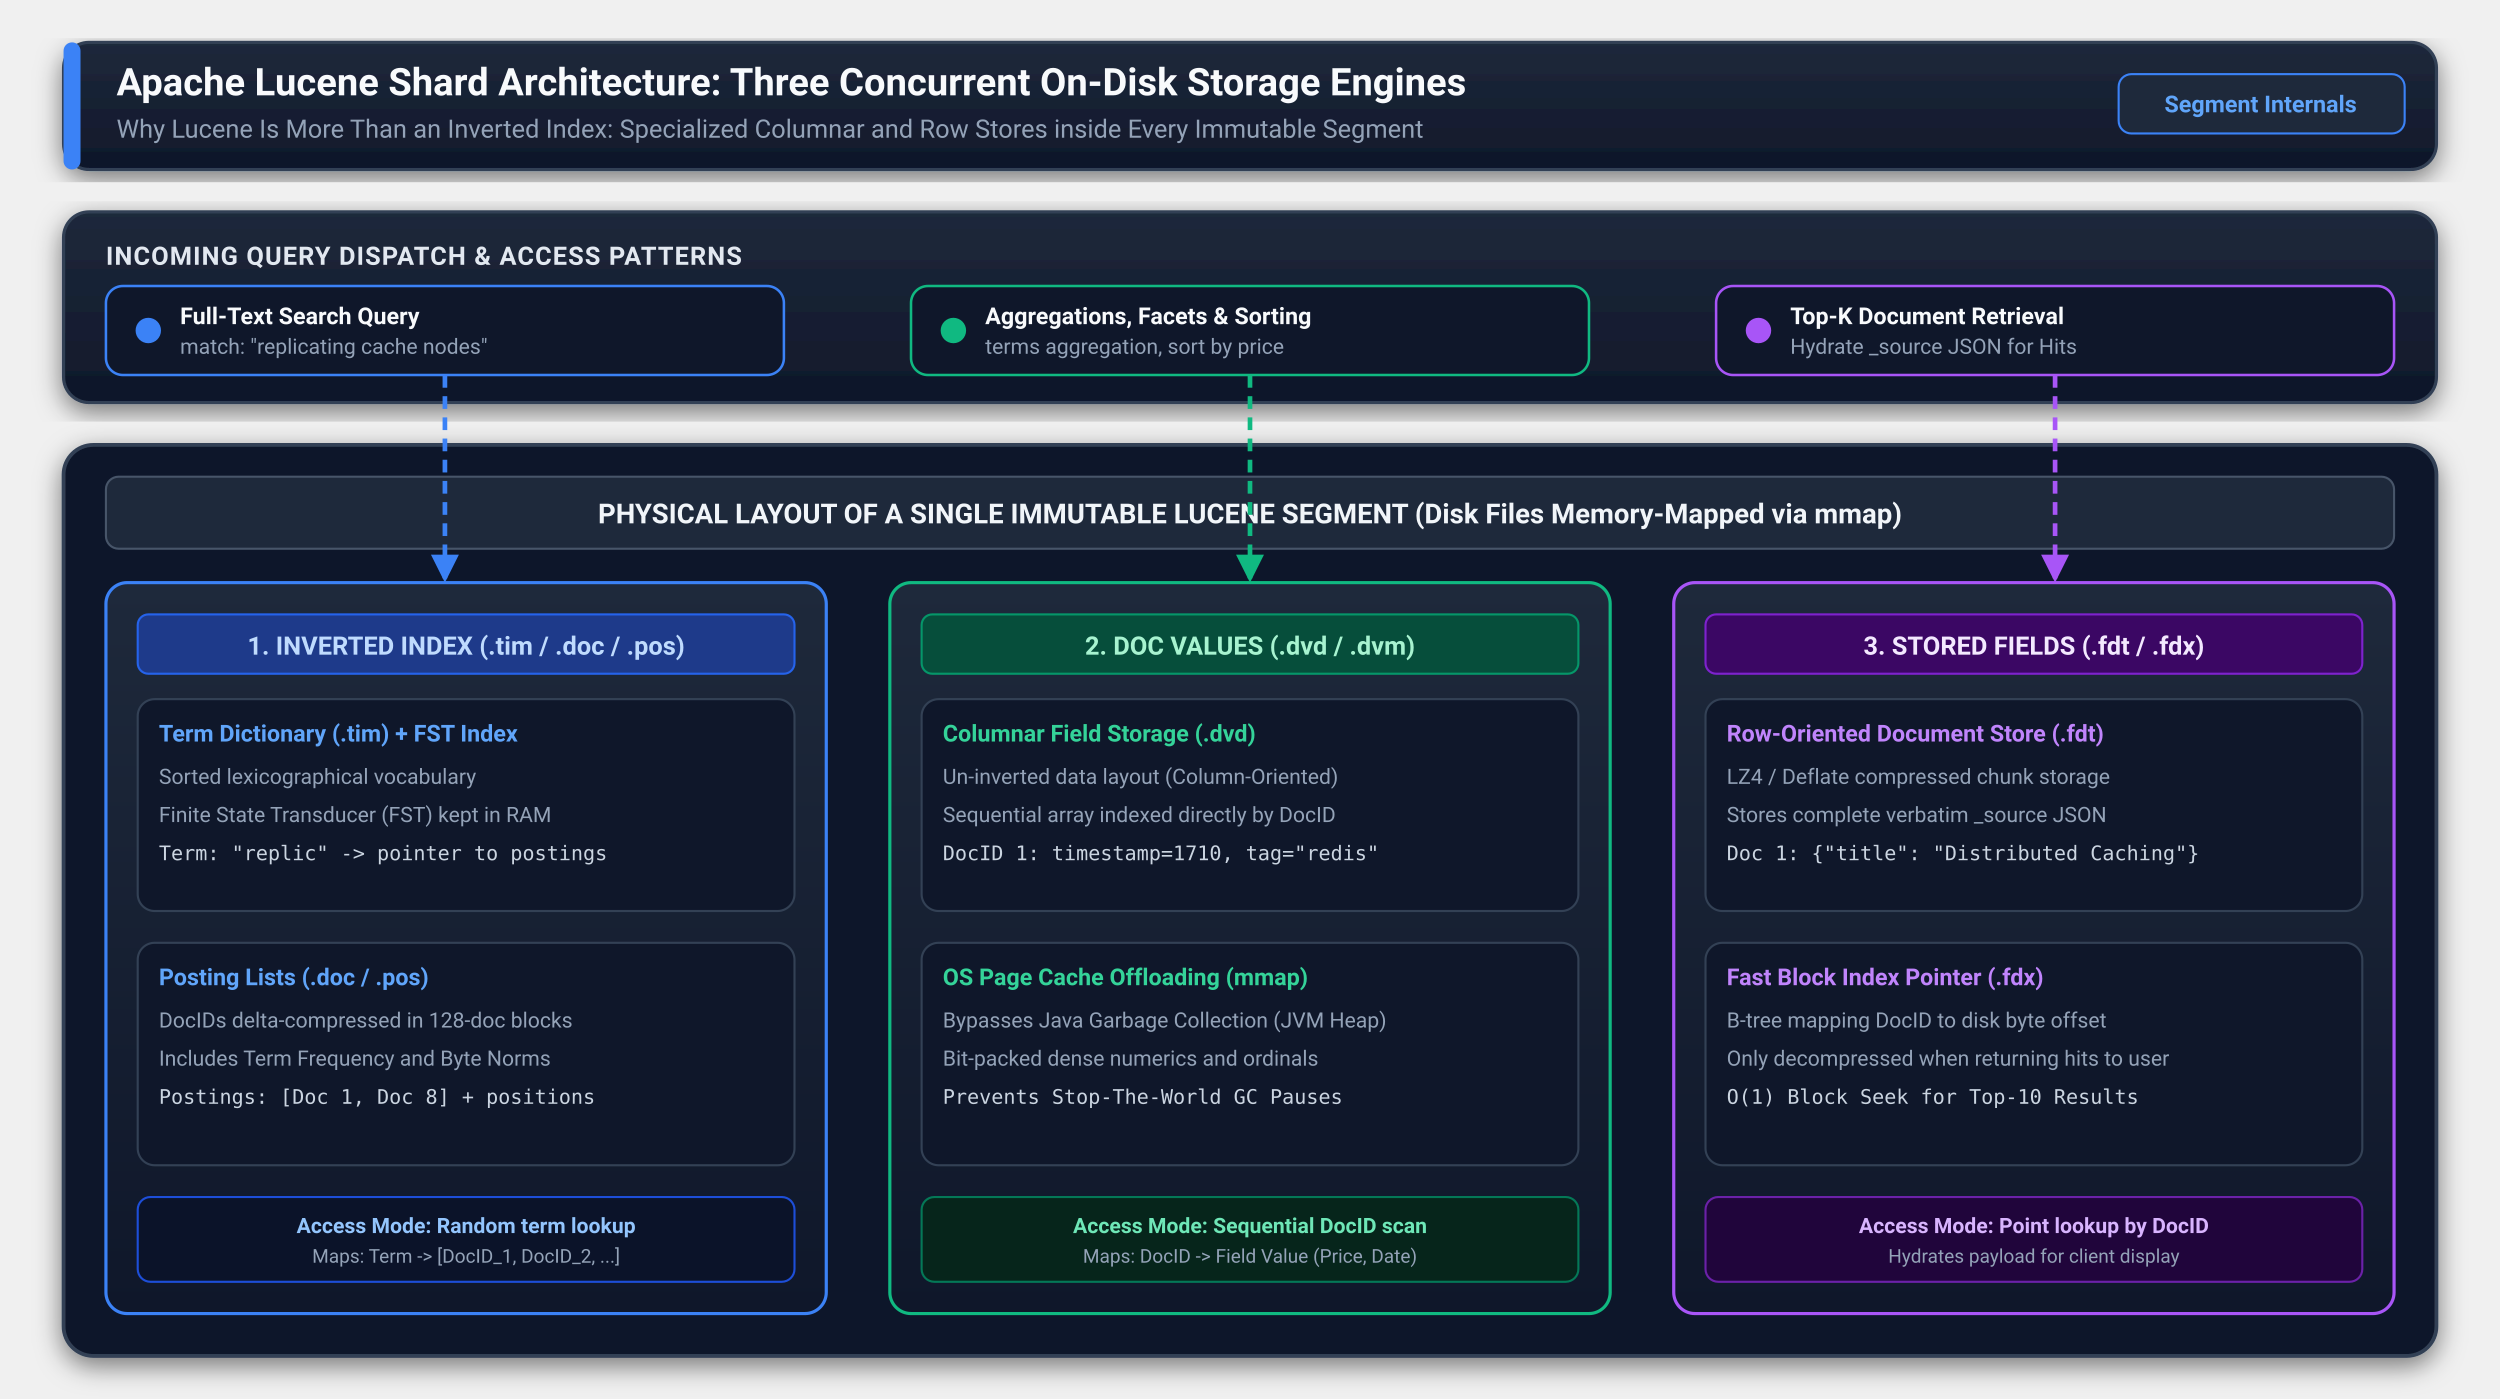
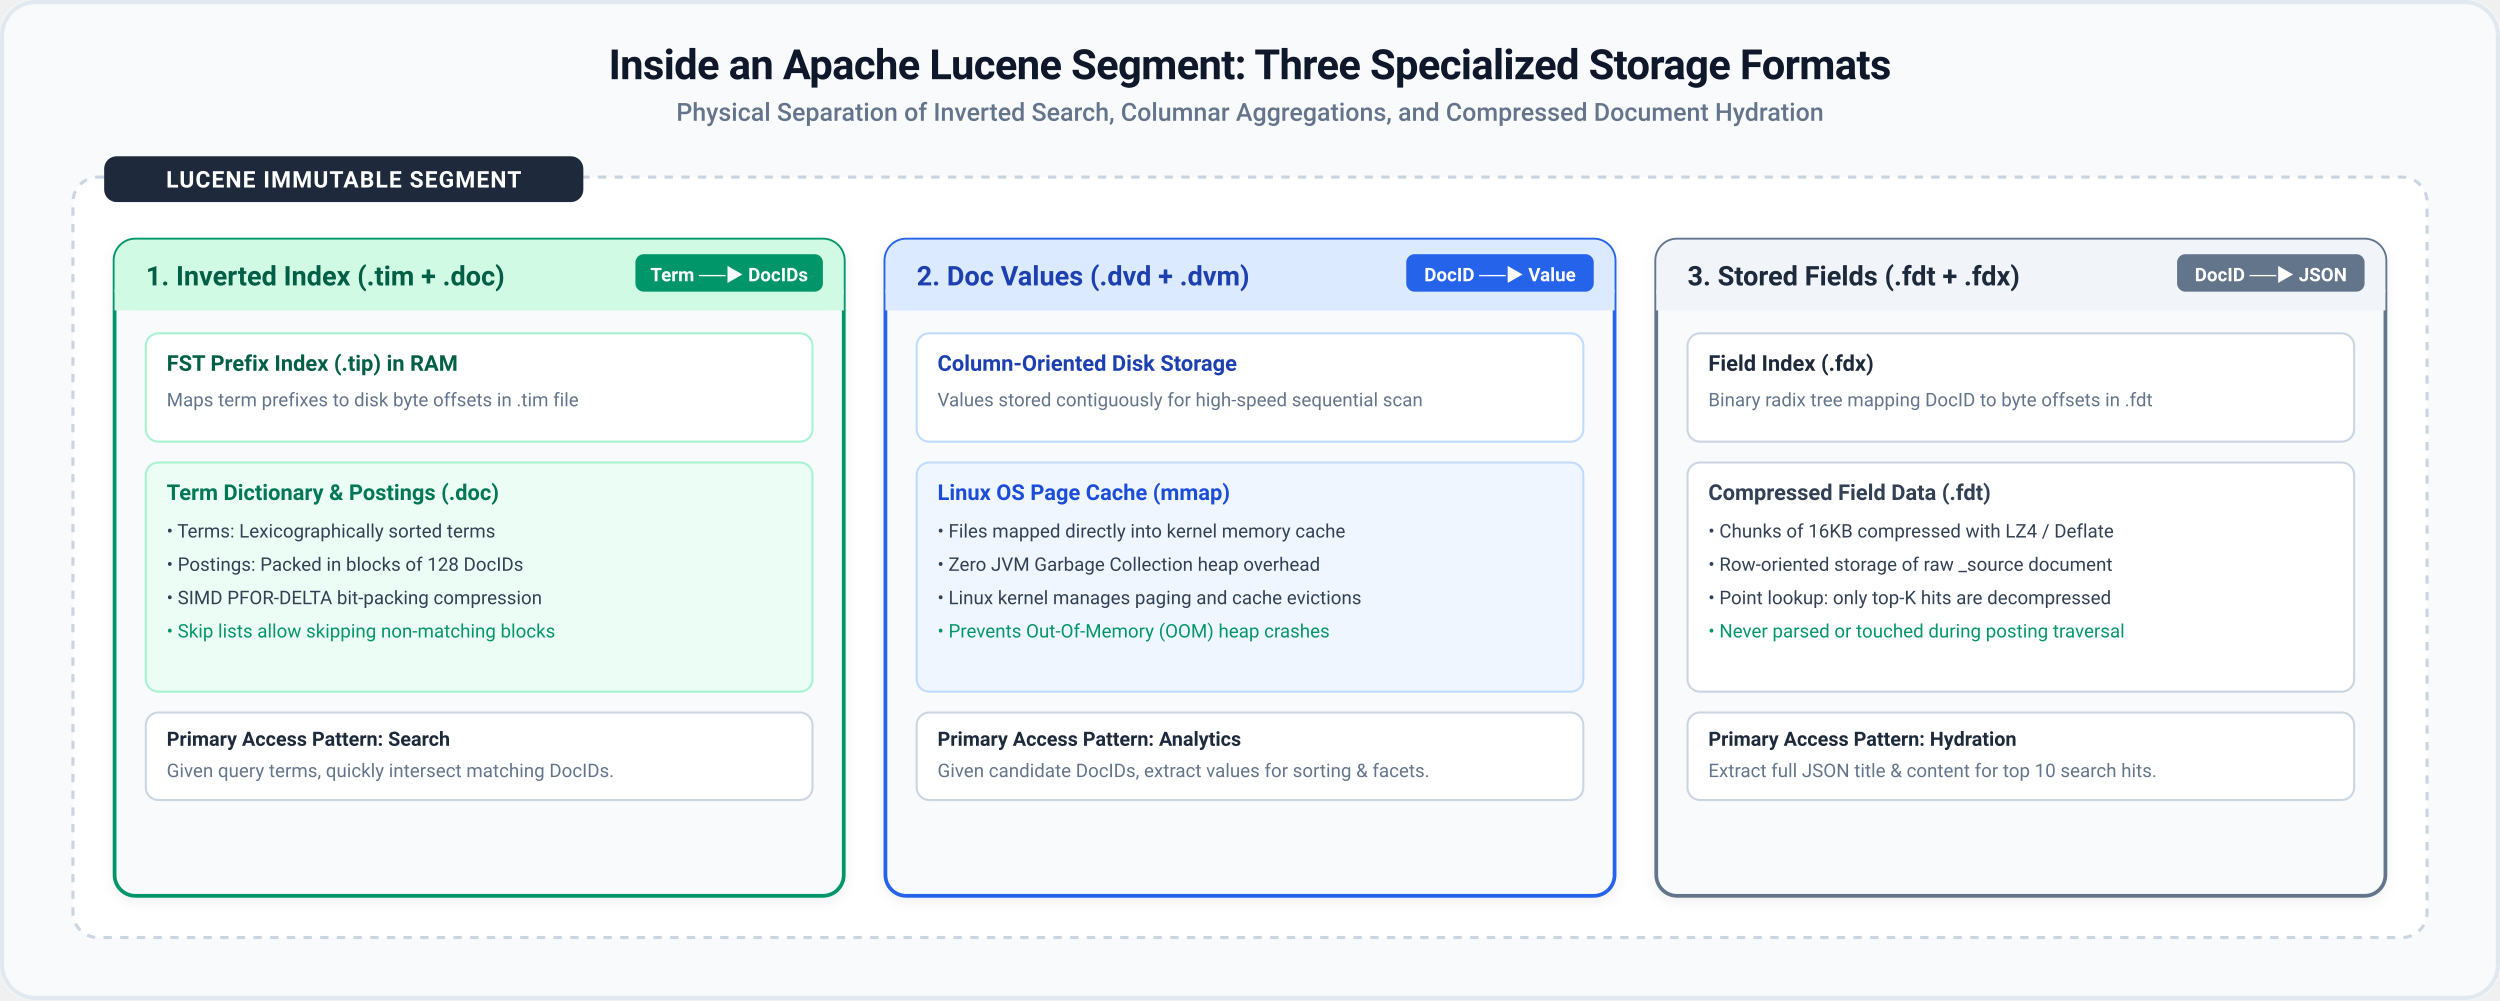
- <svg xmlns="http://www.w3.org/2000/svg" viewBox="0 0 1180 660" width="100%" height="100%" style="background-color: #0b1120; font-family: -apple-system, BlinkMacSystemFont, 'Segoe UI', Roboto, Helvetica, Arial, sans-serif;">
+ <svg xmlns="http://www.w3.org/2000/svg" viewBox="0 0 1200 480" width="100%" height="100%">
  <defs>
-     <linearGradient id="headerGrad1" x1="0%" y1="0%" x2="100%" y2="100%">
-       <stop offset="0%" stop-color="#1e3a8a" />
-       <stop offset="100%" stop-color="#3b82f6" />
-     </linearGradient>
-     <linearGradient id="cardGrad1" x1="0%" y1="0%" x2="0%" y2="100%">
-       <stop offset="0%" stop-color="#1e293b" />
-       <stop offset="100%" stop-color="#0f172a" />
-     </linearGradient>
-     <filter id="dropGlow1" x="-10%" y="-10%" width="120%" height="120%">
-       <feDropShadow dx="0" dy="4" stdDeviation="6" flood-color="#000000" flood-opacity="0.5" />
+     <marker id="arr-blue" viewBox="0 0 10 10" refX="6" refY="5" markerWidth="6" markerHeight="6" orient="auto-start-reverse">
+       <path d="M 0 1.5 L 8 5 L 0 8.5 z" fill="#2563EB" />
+     </marker>
+     <marker id="arr-green" viewBox="0 0 10 10" refX="6" refY="5" markerWidth="6" markerHeight="6" orient="auto-start-reverse">
+       <path d="M 0 1.5 L 8 5 L 0 8.5 z" fill="#059669" />
+     </marker>
+     <filter id="shadow" x="-5%" y="-5%" width="110%" height="110%">
+       <feDropShadow dx="0" dy="2" stdDeviation="3" flood-color="#0F172A" flood-opacity="0.06" />
    </filter>
-     <marker id="arrBlue1" markerWidth="8" markerHeight="8" refX="6" refY="4" orient="auto">
-       <path d="M 0 1 L 6 4 L 0 7 z" fill="#3b82f6" />
-     </marker>
-     <marker id="arrGreen1" markerWidth="8" markerHeight="8" refX="6" refY="4" orient="auto">
-       <path d="M 0 1 L 6 4 L 0 7 z" fill="#10b981" />
-     </marker>
-     <marker id="arrPurple1" markerWidth="8" markerHeight="8" refX="6" refY="4" orient="auto">
-       <path d="M 0 1 L 6 4 L 0 7 z" fill="#a855f7" />
-     </marker>
    <style>
-       .flow-blue1 {
-         stroke: #3b82f6;
+       @keyframes flow {
+         from { stroke-dashoffset: 24; }
+         to { stroke-dashoffset: 0; }
+       }
+       .flow-blue {
+         stroke: #2563EB;
        stroke-width: 2.2;
-         stroke-dasharray: 6 4;
-         animation: flow1 1.8s linear infinite;
+         stroke-dasharray: 6 6;
+         animation: flow 1s linear infinite;
+       }
+       .flow-green {
+         stroke: #059669;
+         stroke-width: 2.2;
+         stroke-dasharray: 6 6;
+         animation: flow 1s linear infinite;
+       }
+       .base-line {
        fill: none;
+         stroke-linecap: round;
+         stroke-linejoin: round;
      }
-       .flow-green1 {
-         stroke: #10b981;
-         stroke-width: 2.2;
-         stroke-dasharray: 6 4;
-         animation: flow1 1.8s linear infinite;
-         fill: none;
-       }
-       .flow-purple1 {
-         stroke: #a855f7;
-         stroke-width: 2.2;
-         stroke-dasharray: 6 4;
-         animation: flow1 1.8s linear infinite;
-         fill: none;
-       }
-       .subtle-line {
-         stroke: #475569;
-         stroke-width: 1.2;
-         stroke-dasharray: 4 4;
-         fill: none;
-       }
-       @keyframes flow1 {
-         from { stroke-dashoffset: 20; }
-         to { stroke-dashoffset: 0; }
+       text {
+         font-family: -apple-system, BlinkMacSystemFont, "Segoe UI", Roboto, "Helvetica Neue", Arial, sans-serif;
      }
    </style>
  </defs>
-   <rect x="30" y="20" width="1120" height="60" rx="12" fill="url(#cardGrad1)" stroke="#334155" stroke-width="1.5" filter="url(#dropGlow1)" />
-   <rect x="30" y="20" width="8" height="60" rx="4" fill="#3b82f6" />
-   <text x="55" y="45" fill="#f8fafc" font-size="18" font-weight="700">Apache Lucene Shard Architecture: Three Concurrent On-Disk Storage Engines</text>
-   <text x="55" y="65" fill="#94a3b8" font-size="12">Why Lucene Is More Than an Inverted Index: Specialized Columnar and Row Stores inside Every Immutable Segment</text>
-   <rect x="1000" y="35" width="135" height="28" rx="6" fill="#1e293b" stroke="#3b82f6" stroke-width="1" />
-   <text x="1067" y="53" fill="#60a5fa" font-size="11" font-weight="600" text-anchor="middle">Segment Internals</text>
-   <rect x="30" y="100" width="1120" height="90" rx="12" fill="url(#cardGrad1)" stroke="#334155" stroke-width="1.5" filter="url(#dropGlow1)" />
-   <text x="50" y="125" fill="#e2e8f0" font-size="12" font-weight="700" letter-spacing="0.5">INCOMING QUERY DISPATCH &amp; ACCESS PATTERNS</text>
-   <rect x="50" y="135" width="320" height="42" rx="8" fill="#0f172a" stroke="#3b82f6" stroke-width="1.2" />
-   <circle cx="70" cy="156" r="6" fill="#3b82f6" />
-   <text x="85" y="153" fill="#f8fafc" font-size="11" font-weight="700">Full-Text Search Query</text>
-   <text x="85" y="167" fill="#94a3b8" font-size="10">match: "replicating cache nodes"</text>
-   <rect x="430" y="135" width="320" height="42" rx="8" fill="#0f172a" stroke="#10b981" stroke-width="1.2" />
-   <circle cx="450" cy="156" r="6" fill="#10b981" />
-   <text x="465" y="153" fill="#f8fafc" font-size="11" font-weight="700">Aggregations, Facets &amp; Sorting</text>
-   <text x="465" y="167" fill="#94a3b8" font-size="10">terms aggregation, sort by price</text>
-   <rect x="810" y="135" width="320" height="42" rx="8" fill="#0f172a" stroke="#a855f7" stroke-width="1.2" />
-   <circle cx="830" cy="156" r="6" fill="#a855f7" />
-   <text x="845" y="153" fill="#f8fafc" font-size="11" font-weight="700">Top-K Document Retrieval</text>
-   <text x="845" y="167" fill="#94a3b8" font-size="10">Hydrate _source JSON for Hits</text>
-   <rect x="30" y="210" width="1120" height="430" rx="14" fill="#0f172a" stroke="#334155" stroke-width="1.8" filter="url(#dropGlow1)" />
-   <rect x="50" y="225" width="1080" height="34" rx="6" fill="#1e293b" stroke="#475569" stroke-width="1" />
-   <text x="590" y="247" fill="#f1f5f9" font-size="13" font-weight="700" text-anchor="middle">PHYSICAL LAYOUT OF A SINGLE IMMUTABLE LUCENE SEGMENT (Disk Files Memory-Mapped via mmap)</text>
-   <rect x="50" y="275" width="340" height="345" rx="10" fill="url(#cardGrad1)" stroke="#3b82f6" stroke-width="1.5" />
-   <rect x="65" y="290" width="310" height="28" rx="5" fill="#1e3a8a" stroke="#2563eb" stroke-width="1" />
-   <text x="220" y="309" fill="#bfdbfe" font-size="12" font-weight="700" text-anchor="middle">1. INVERTED INDEX (.tim / .doc / .pos)</text>
-   <rect x="65" y="330" width="310" height="100" rx="8" fill="#0f172a" stroke="#334155" stroke-width="1" />
-   <text x="75" y="350" fill="#60a5fa" font-size="11" font-weight="700">Term Dictionary (.tim) + FST Index</text>
-   <text x="75" y="370" fill="#94a3b8" font-size="10">Sorted lexicographical vocabulary</text>
-   <text x="75" y="388" fill="#94a3b8" font-size="10">Finite State Transducer (FST) kept in RAM</text>
-   <text x="75" y="406" fill="#cbd5e1" font-size="9.5" font-family="monospace">Term: "replic" -&gt; pointer to postings</text>
-   <rect x="65" y="445" width="310" height="105" rx="8" fill="#0f172a" stroke="#334155" stroke-width="1" />
-   <text x="75" y="465" fill="#60a5fa" font-size="11" font-weight="700">Posting Lists (.doc / .pos)</text>
-   <text x="75" y="485" fill="#94a3b8" font-size="10">DocIDs delta-compressed in 128-doc blocks</text>
-   <text x="75" y="503" fill="#94a3b8" font-size="10">Includes Term Frequency and Byte Norms</text>
-   <text x="75" y="521" fill="#cbd5e1" font-size="9.5" font-family="monospace">Postings: [Doc 1, Doc 8] + positions</text>
-   <rect x="65" y="565" width="310" height="40" rx="6" fill="#0b1329" stroke="#1d4ed8" stroke-width="1" />
-   <text x="220" y="582" fill="#93c5fd" font-size="10" font-weight="600" text-anchor="middle">Access Mode: Random term lookup</text>
-   <text x="220" y="596" fill="#94a3b8" font-size="9" text-anchor="middle">Maps: Term -&gt; [DocID_1, DocID_2, ...]</text>
-   <rect x="420" y="275" width="340" height="345" rx="10" fill="url(#cardGrad1)" stroke="#10b981" stroke-width="1.5" />
-   <rect x="435" y="290" width="310" height="28" rx="5" fill="#064e3b" stroke="#059669" stroke-width="1" />
-   <text x="590" y="309" fill="#a7f3d0" font-size="12" font-weight="700" text-anchor="middle">2. DOC VALUES (.dvd / .dvm)</text>
-   <rect x="435" y="330" width="310" height="100" rx="8" fill="#0f172a" stroke="#334155" stroke-width="1" />
-   <text x="445" y="350" fill="#34d399" font-size="11" font-weight="700">Columnar Field Storage (.dvd)</text>
-   <text x="445" y="370" fill="#94a3b8" font-size="10">Un-inverted data layout (Column-Oriented)</text>
-   <text x="445" y="388" fill="#94a3b8" font-size="10">Sequential array indexed directly by DocID</text>
-   <text x="445" y="406" fill="#cbd5e1" font-size="9.5" font-family="monospace">DocID 1: timestamp=1710, tag="redis"</text>
-   <rect x="435" y="445" width="310" height="105" rx="8" fill="#0f172a" stroke="#334155" stroke-width="1" />
-   <text x="445" y="465" fill="#34d399" font-size="11" font-weight="700">OS Page Cache Offloading (mmap)</text>
-   <text x="445" y="485" fill="#94a3b8" font-size="10">Bypasses Java Garbage Collection (JVM Heap)</text>
-   <text x="445" y="503" fill="#94a3b8" font-size="10">Bit-packed dense numerics and ordinals</text>
-   <text x="445" y="521" fill="#cbd5e1" font-size="9.5" font-family="monospace">Prevents Stop-The-World GC Pauses</text>
-   <rect x="435" y="565" width="310" height="40" rx="6" fill="#06251b" stroke="#047857" stroke-width="1" />
-   <text x="590" y="582" fill="#6ee7b7" font-size="10" font-weight="600" text-anchor="middle">Access Mode: Sequential DocID scan</text>
-   <text x="590" y="596" fill="#94a3b8" font-size="9" text-anchor="middle">Maps: DocID -&gt; Field Value (Price, Date)</text>
-   <rect x="790" y="275" width="340" height="345" rx="10" fill="url(#cardGrad1)" stroke="#a855f7" stroke-width="1.5" />
-   <rect x="805" y="290" width="310" height="28" rx="5" fill="#3b0764" stroke="#7e22ce" stroke-width="1" />
-   <text x="960" y="309" fill="#f3e8ff" font-size="12" font-weight="700" text-anchor="middle">3. STORED FIELDS (.fdt / .fdx)</text>
-   <rect x="805" y="330" width="310" height="100" rx="8" fill="#0f172a" stroke="#334155" stroke-width="1" />
-   <text x="815" y="350" fill="#c084fc" font-size="11" font-weight="700">Row-Oriented Document Store (.fdt)</text>
-   <text x="815" y="370" fill="#94a3b8" font-size="10">LZ4 / Deflate compressed chunk storage</text>
-   <text x="815" y="388" fill="#94a3b8" font-size="10">Stores complete verbatim _source JSON</text>
-   <text x="815" y="406" fill="#cbd5e1" font-size="9.5" font-family="monospace">Doc 1: {"title": "Distributed Caching"}</text>
-   <rect x="805" y="445" width="310" height="105" rx="8" fill="#0f172a" stroke="#334155" stroke-width="1" />
-   <text x="815" y="465" fill="#c084fc" font-size="11" font-weight="700">Fast Block Index Pointer (.fdx)</text>
-   <text x="815" y="485" fill="#94a3b8" font-size="10">B-tree mapping DocID to disk byte offset</text>
-   <text x="815" y="503" fill="#94a3b8" font-size="10">Only decompressed when returning hits to user</text>
-   <text x="815" y="521" fill="#cbd5e1" font-size="9.5" font-family="monospace">O(1) Block Seek for Top-10 Results</text>
-   <rect x="805" y="565" width="310" height="40" rx="6" fill="#20053b" stroke="#6b21a8" stroke-width="1" />
-   <text x="960" y="582" fill="#d8b4fe" font-size="10" font-weight="600" text-anchor="middle">Access Mode: Point lookup by DocID</text>
-   <text x="960" y="596" fill="#94a3b8" font-size="9" text-anchor="middle">Hydrates payload for client display</text>
-   <path d="M 210 177 L 210 275" class="flow-blue1" marker-end="url(#arrBlue1)" />
-   <path d="M 590 177 L 590 275" class="flow-green1" marker-end="url(#arrGreen1)" />
-   <path d="M 970 177 L 970 275" class="flow-purple1" marker-end="url(#arrPurple1)" />
+   <rect width="1200" height="480" fill="#F8FAFC" rx="16" />
+   <rect x="1" y="1" width="1198" height="478" fill="none" stroke="#E2E8F0" stroke-width="2" rx="16" />
+   <text x="600" y="38" text-anchor="middle" font-size="20" font-weight="700" fill="#0F172A" letter-spacing="-0.3">Inside an Apache Lucene Segment: Three Specialized Storage Formats</text>
+   <text x="600" y="58" text-anchor="middle" font-size="12" font-weight="500" fill="#64748B">Physical Separation of Inverted Search, Columnar Aggregations, and Compressed Document Hydration</text>
+   <rect x="35" y="85" width="1130" height="365" fill="#FFFFFF" stroke="#CBD5E1" stroke-width="1.5" stroke-dasharray="4 4" rx="12" />
+   <rect x="50" y="75" width="230" height="22" fill="#1E293B" rx="6" />
+   <text x="165" y="90" text-anchor="middle" font-size="11" font-weight="700" fill="#FFFFFF" letter-spacing="0.5">LUCENE IMMUTABLE SEGMENT</text>
+   <g filter="url(#shadow)">
+     <rect x="55" y="115" width="350" height="315" fill="#F8FAFC" stroke="#059669" stroke-width="1.8" rx="10" />
+     <rect x="55" y="115" width="350" height="34" fill="#D1FAE5" rx="10" />
+     <path d="M 55 139 H 405 V 149 H 55 Z" fill="#D1FAE5" />
+     <text x="70" y="137" font-size="13" font-weight="700" fill="#065F46">1. Inverted Index (.tim + .doc)</text>
+     <rect x="305" y="122" width="90" height="18" fill="#059669" rx="4" />
+     <text x="350" y="135" text-anchor="middle" font-size="9" font-weight="700" fill="#FFFFFF">Term ──▶ DocIDs</text>
+     <rect x="70" y="160" width="320" height="52" fill="#FFFFFF" stroke="#A7F3D0" rx="6" />
+     <text x="80" y="178" font-size="10.5" font-weight="700" fill="#065F46">FST Prefix Index (.tip) in RAM</text>
+     <text x="80" y="195" font-size="9" fill="#64748B">Maps term prefixes to disk byte offsets in .tim file</text>
+     <rect x="70" y="222" width="320" height="110" fill="#ECFDF5" stroke="#A7F3D0" rx="6" />
+     <text x="80" y="240" font-size="10.5" font-weight="700" fill="#047857">Term Dictionary &amp; Postings (.doc)</text>
+     <text x="80" y="258" font-size="9" fill="#334155">• Terms: Lexicographically sorted terms</text>
+     <text x="80" y="274" font-size="9" fill="#334155">• Postings: Packed in blocks of 128 DocIDs</text>
+     <text x="80" y="290" font-size="9" fill="#334155">• SIMD PFOR-DELTA bit-packing compression</text>
+     <text x="80" y="306" font-size="9" fill="#059669">• Skip lists allow skipping non-matching blocks</text>
+     <rect x="70" y="342" width="320" height="42" fill="#FFFFFF" stroke="#CBD5E1" rx="6" />
+     <text x="80" y="358" font-size="9.5" font-weight="700" fill="#1E293B">Primary Access Pattern: Search</text>
+     <text x="80" y="373" font-size="9" fill="#64748B">Given query terms, quickly intersect matching DocIDs.</text>
+   </g>
+   <g filter="url(#shadow)">
+     <rect x="425" y="115" width="350" height="315" fill="#F8FAFC" stroke="#2563EB" stroke-width="1.8" rx="10" />
+     <rect x="425" y="115" width="350" height="34" fill="#DBEAFE" rx="10" />
+     <path d="M 425 139 H 775 V 149 H 425 Z" fill="#DBEAFE" />
+     <text x="440" y="137" font-size="13" font-weight="700" fill="#1E40AF">2. Doc Values (.dvd + .dvm)</text>
+     <rect x="675" y="122" width="90" height="18" fill="#2563EB" rx="4" />
+     <text x="720" y="135" text-anchor="middle" font-size="9" font-weight="700" fill="#FFFFFF">DocID ──▶ Value</text>
+     <rect x="440" y="160" width="320" height="52" fill="#FFFFFF" stroke="#BFDBFE" rx="6" />
+     <text x="450" y="178" font-size="10.5" font-weight="700" fill="#1E40AF">Column-Oriented Disk Storage</text>
+     <text x="450" y="195" font-size="9" fill="#64748B">Values stored contiguously for high-speed sequential scan</text>
+     <rect x="440" y="222" width="320" height="110" fill="#EFF6FF" stroke="#BFDBFE" rx="6" />
+     <text x="450" y="240" font-size="10.5" font-weight="700" fill="#1D4ED8">Linux OS Page Cache (mmap)</text>
+     <text x="450" y="258" font-size="9" fill="#334155">• Files mapped directly into kernel memory cache</text>
+     <text x="450" y="274" font-size="9" fill="#334155">• Zero JVM Garbage Collection heap overhead</text>
+     <text x="450" y="290" font-size="9" fill="#334155">• Linux kernel manages paging and cache evictions</text>
+     <text x="450" y="306" font-size="9" fill="#059669">• Prevents Out-Of-Memory (OOM) heap crashes</text>
+     <rect x="440" y="342" width="320" height="42" fill="#FFFFFF" stroke="#CBD5E1" rx="6" />
+     <text x="450" y="358" font-size="9.5" font-weight="700" fill="#1E293B">Primary Access Pattern: Analytics</text>
+     <text x="450" y="373" font-size="9" fill="#64748B">Given candidate DocIDs, extract values for sorting &amp; facets.</text>
+   </g>
+   <g filter="url(#shadow)">
+     <rect x="795" y="115" width="350" height="315" fill="#F8FAFC" stroke="#64748B" stroke-width="1.8" rx="10" />
+     <rect x="795" y="115" width="350" height="34" fill="#F1F5F9" rx="10" />
+     <path d="M 795 139 H 1145 V 149 H 795 Z" fill="#F1F5F9" />
+     <text x="810" y="137" font-size="13" font-weight="700" fill="#1E293B">3. Stored Fields (.fdt + .fdx)</text>
+     <rect x="1045" y="122" width="90" height="18" fill="#64748B" rx="4" />
+     <text x="1090" y="135" text-anchor="middle" font-size="9" font-weight="700" fill="#FFFFFF">DocID ──▶ JSON</text>
+     <rect x="810" y="160" width="320" height="52" fill="#FFFFFF" stroke="#CBD5E1" rx="6" />
+     <text x="820" y="178" font-size="10.5" font-weight="700" fill="#1E293B">Field Index (.fdx)</text>
+     <text x="820" y="195" font-size="9" fill="#64748B">Binary radix tree mapping DocID to byte offsets in .fdt</text>
+     <rect x="810" y="222" width="320" height="110" fill="#FFFFFF" stroke="#CBD5E1" rx="6" />
+     <text x="820" y="240" font-size="10.5" font-weight="700" fill="#334155">Compressed Field Data (.fdt)</text>
+     <text x="820" y="258" font-size="9" fill="#334155">• Chunks of 16KB compressed with LZ4 / Deflate</text>
+     <text x="820" y="274" font-size="9" fill="#334155">• Row-oriented storage of raw _source document</text>
+     <text x="820" y="290" font-size="9" fill="#334155">• Point lookup: only top-K hits are decompressed</text>
+     <text x="820" y="306" font-size="9" fill="#059669">• Never parsed or touched during posting traversal</text>
+     <rect x="810" y="342" width="320" height="42" fill="#FFFFFF" stroke="#CBD5E1" rx="6" />
+     <text x="820" y="358" font-size="9.5" font-weight="700" fill="#1E293B">Primary Access Pattern: Hydration</text>
+     <text x="820" y="373" font-size="9" fill="#64748B">Extract full JSON title &amp; content for top 10 search hits.</text>
+   </g>
</svg>
